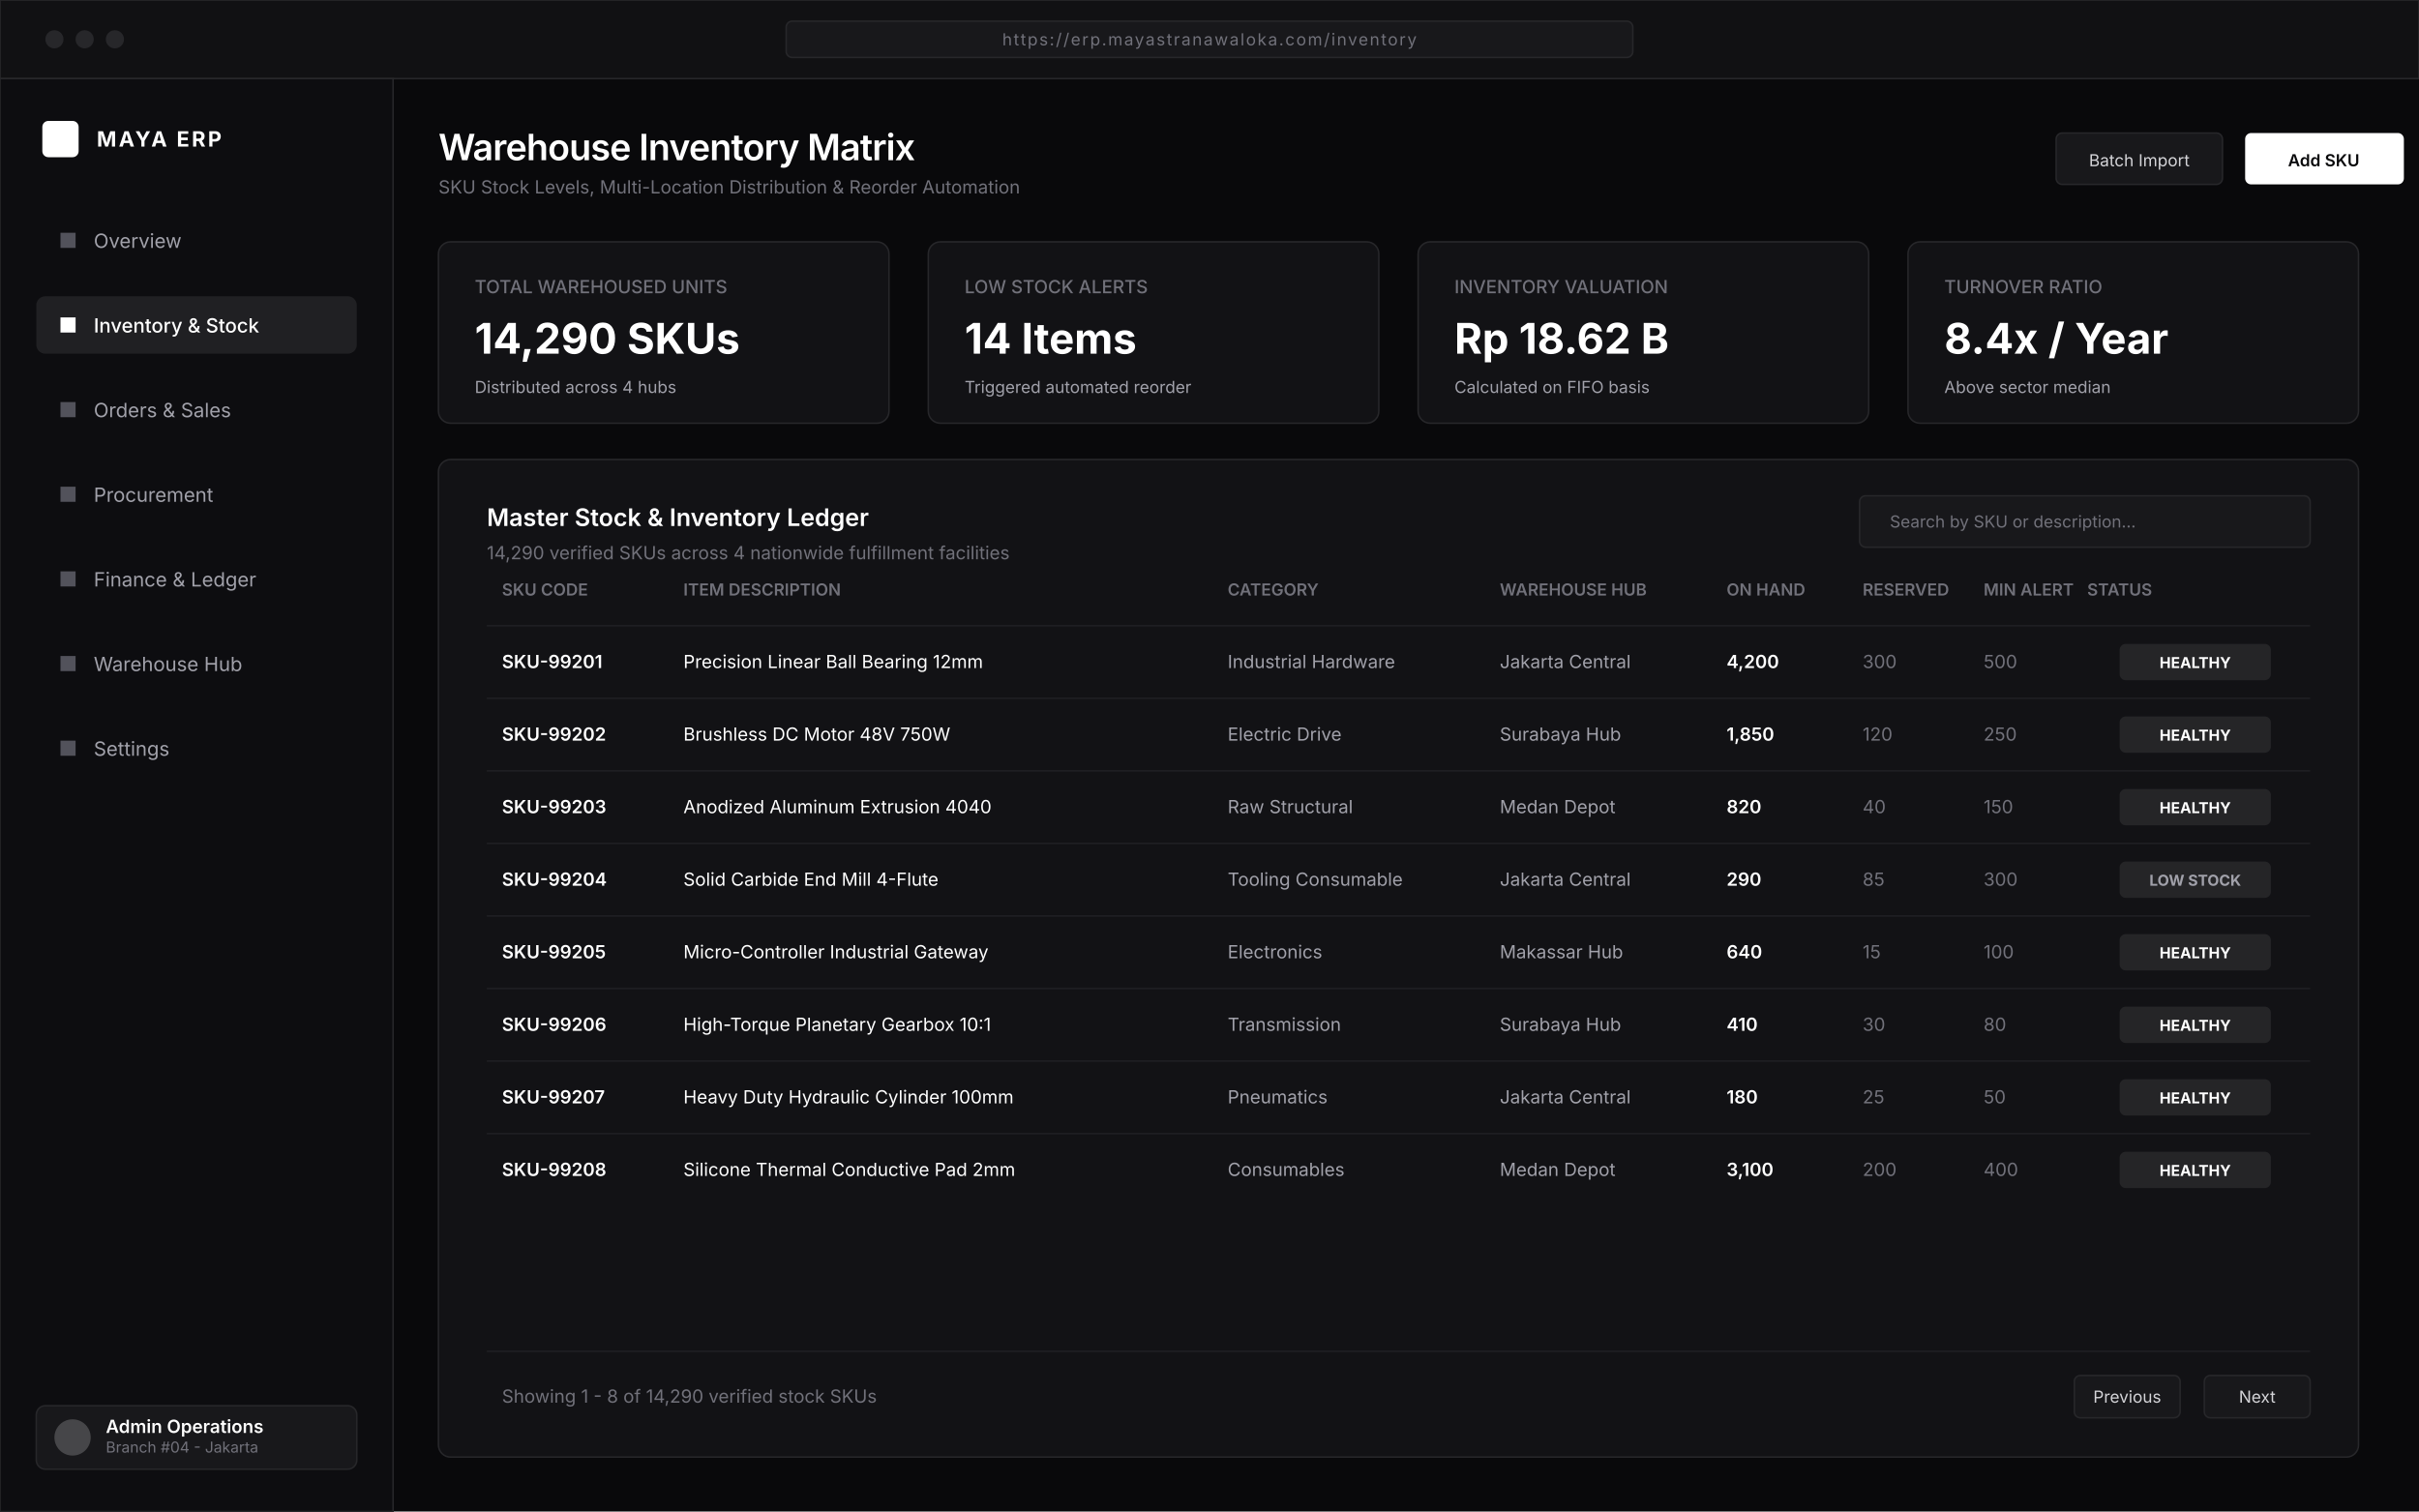
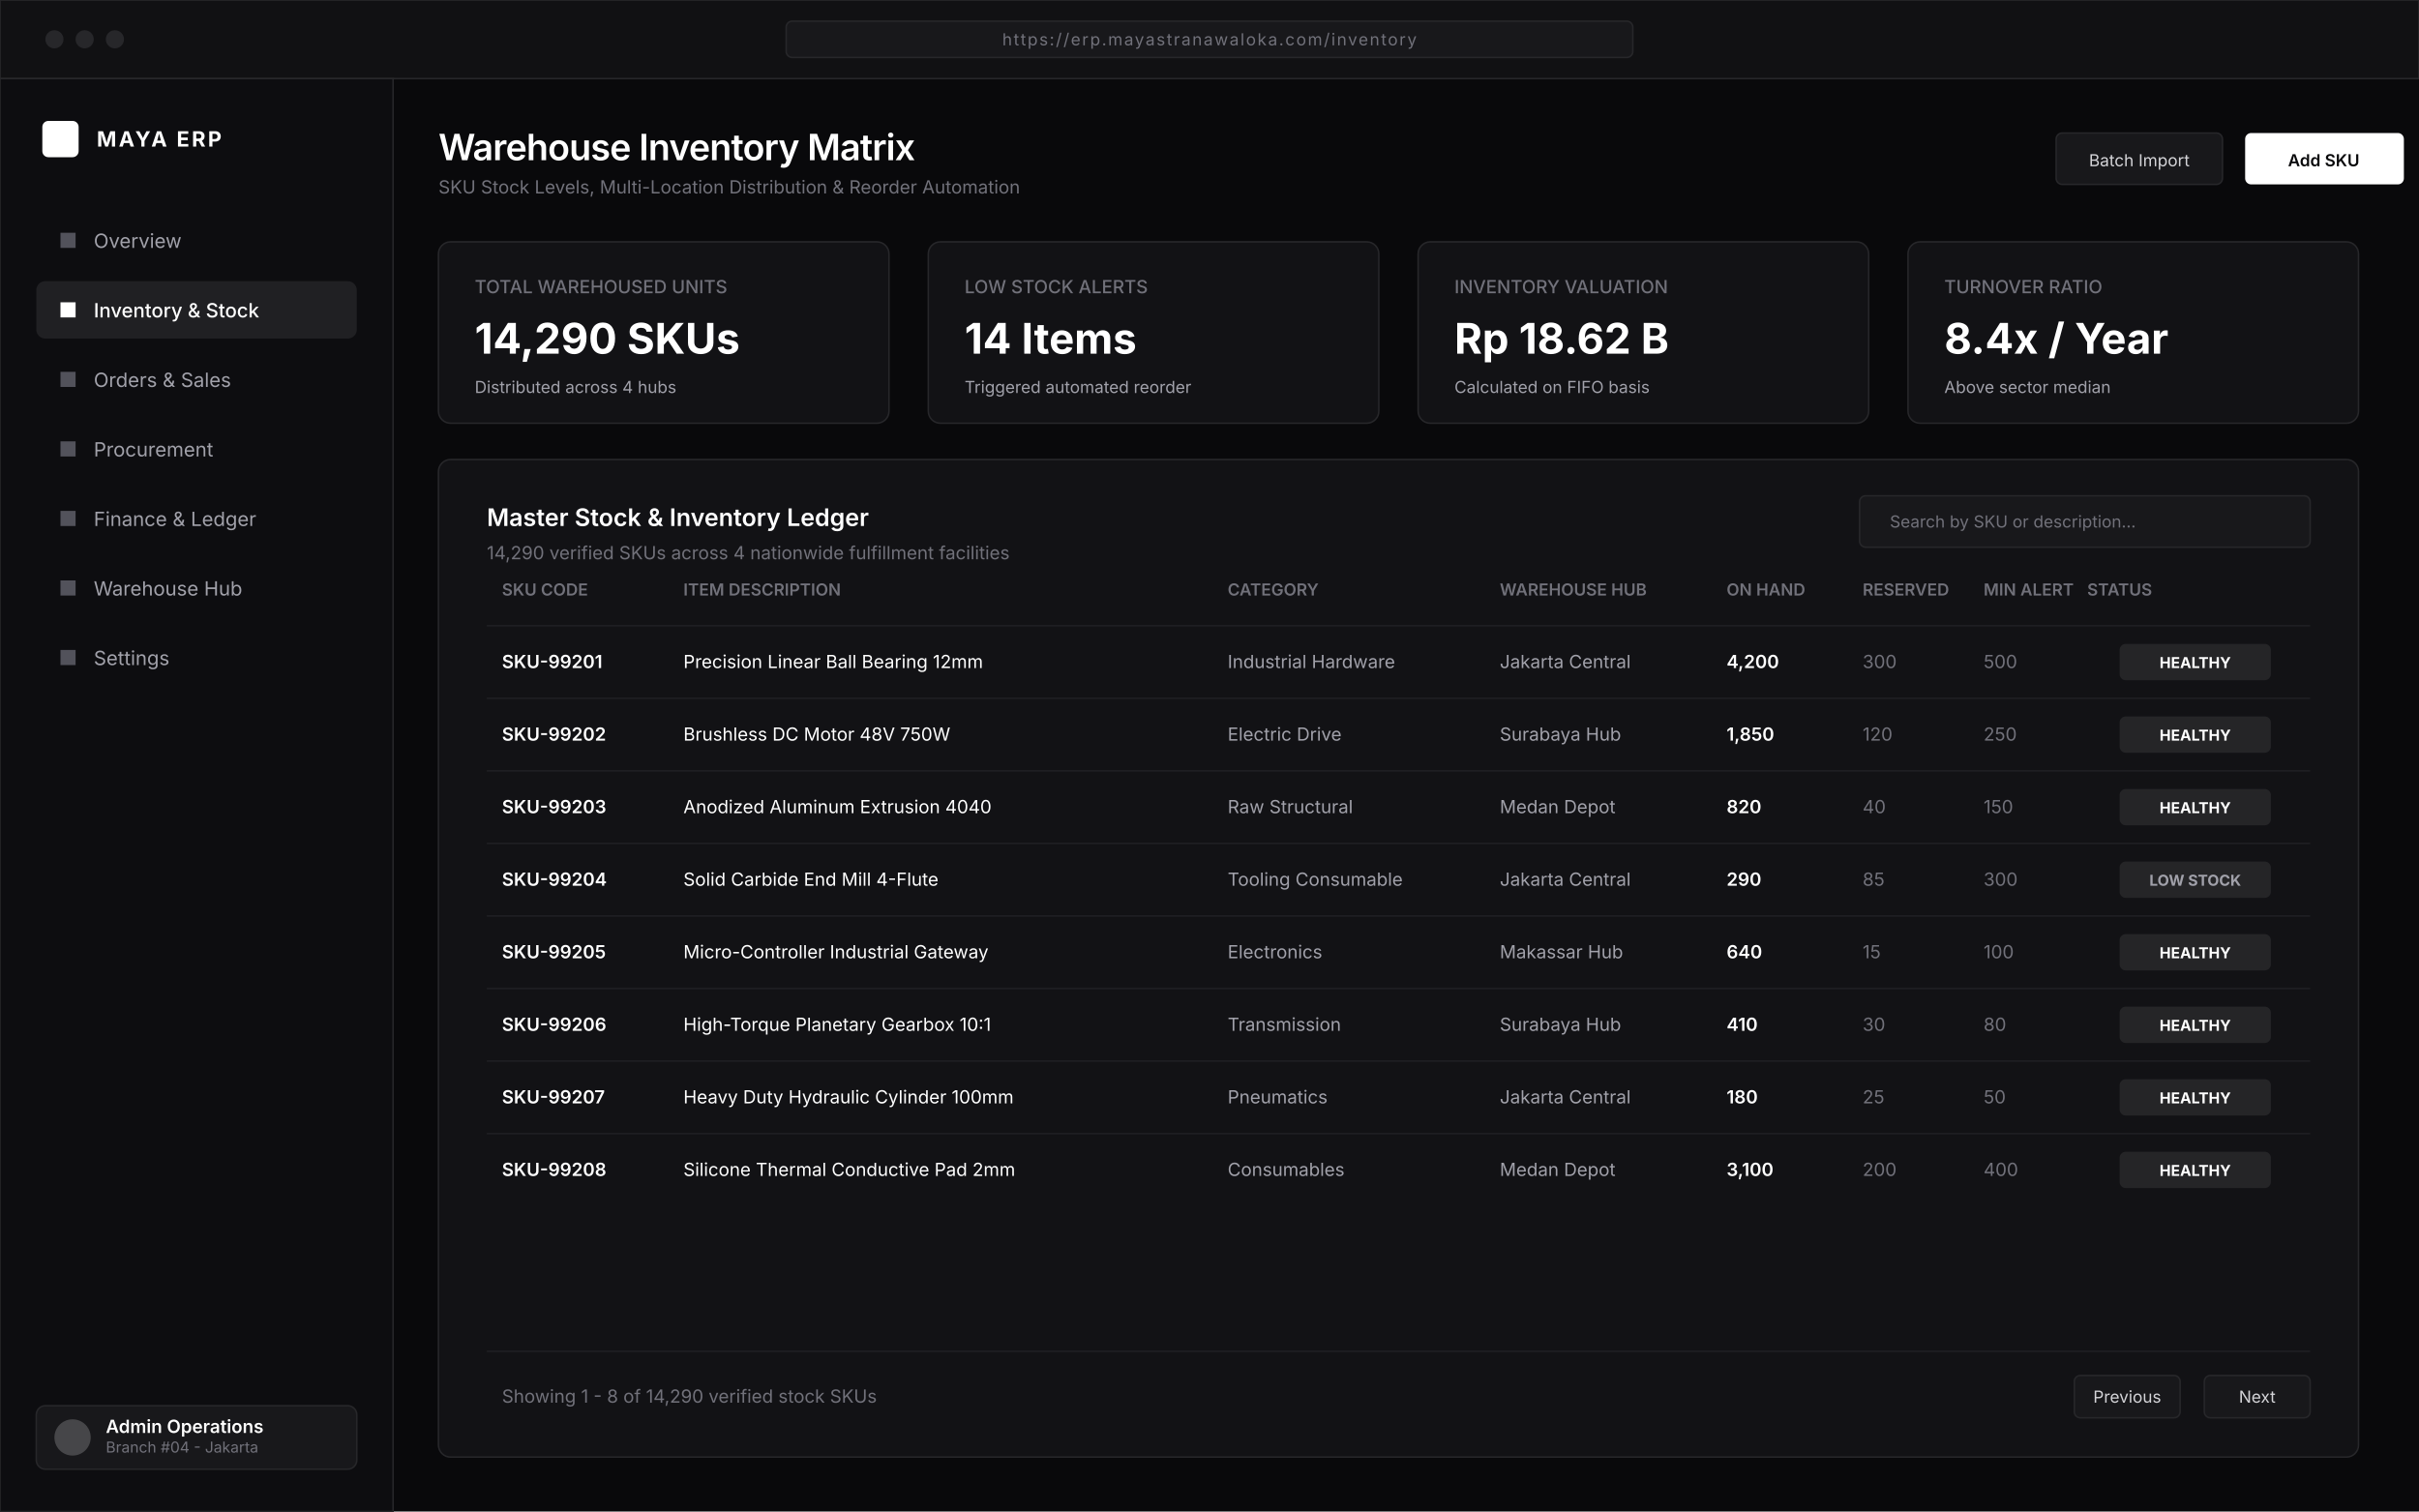
<svg xmlns="http://www.w3.org/2000/svg" viewBox="0 0 1600 1000" width="1600" height="1000" fill="none">
  <defs>
    <linearGradient id="chartGrad" x1="0" y1="0" x2="0" y2="1">
      <stop offset="0%" stop-color="#ffffff" stop-opacity="0.25" />
      <stop offset="100%" stop-color="#ffffff" stop-opacity="0.0" />
    </linearGradient>
    <linearGradient id="meterGrad" x1="0" y1="0" x2="1" y2="0">
      <stop offset="0%" stop-color="#ffffff" stop-opacity="0.8" />
      <stop offset="100%" stop-color="#ffffff" stop-opacity="0.2" />
    </linearGradient>
  </defs>
  <rect width="1600" height="1000" fill="#09090b" />
  <rect width="1600" height="52" fill="#111113" stroke="#27272a" stroke-width="1" />
  <circle cx="36" cy="26" r="6" fill="#27272a" />
  <circle cx="56" cy="26" r="6" fill="#27272a" />
  <circle cx="76" cy="26" r="6" fill="#27272a" />
  <rect x="520" y="14" width="560" height="24" rx="4" fill="#18181b" stroke="#27272a" stroke-width="1" />
  <text x="800" y="30" fill="#71717a" font-family="-apple-system, BlinkMacSystemFont, sans-serif" font-size="11" text-anchor="middle" letter-spacing="1">https://erp.mayastranawaloka.com/inventory</text>
  <rect x="0" y="52" width="260" height="948" fill="#0d0d10" stroke="#27272a" stroke-width="1" />
  <rect x="28" y="80" width="24" height="24" rx="4" fill="#ffffff" />
  <text x="64" y="97" fill="#ffffff" font-family="-apple-system, BlinkMacSystemFont, sans-serif" font-size="14" font-weight="700" letter-spacing="1.5">MAYA ERP</text>
  <g transform="translate(24, 140)">
    <rect x="16" y="14" width="10" height="10" fill="#52525b" />
    <text x="38" y="24" fill="#a1a1aa" font-family="-apple-system, BlinkMacSystemFont, sans-serif" font-size="13">Overview</text>
-     <rect x="0" y="56" width="212" height="38" rx="6" fill="#ffffff" fill-opacity="0.08" />
-     <rect x="16" y="70" width="10" height="10" fill="#ffffff" />
-     <text x="38" y="80" fill="#ffffff" font-family="-apple-system, BlinkMacSystemFont, sans-serif" font-size="13" font-weight="500">Inventory &amp; Stock</text>
-     <rect x="16" y="126" width="10" height="10" fill="#52525b" />
-     <text x="38" y="136" fill="#a1a1aa" font-family="-apple-system, BlinkMacSystemFont, sans-serif" font-size="13">Orders &amp; Sales</text>
-     <rect x="16" y="182" width="10" height="10" fill="#52525b" />
-     <text x="38" y="192" fill="#a1a1aa" font-family="-apple-system, BlinkMacSystemFont, sans-serif" font-size="13">Procurement</text>
-     <rect x="16" y="238" width="10" height="10" fill="#52525b" />
-     <text x="38" y="248" fill="#a1a1aa" font-family="-apple-system, BlinkMacSystemFont, sans-serif" font-size="13">Finance &amp; Ledger</text>
-     <rect x="16" y="294" width="10" height="10" fill="#52525b" />
-     <text x="38" y="304" fill="#a1a1aa" font-family="-apple-system, BlinkMacSystemFont, sans-serif" font-size="13">Warehouse Hub</text>
-     <rect x="16" y="350" width="10" height="10" fill="#52525b" />
-     <text x="38" y="360" fill="#a1a1aa" font-family="-apple-system, BlinkMacSystemFont, sans-serif" font-size="13">Settings</text>
+     <rect x="0" y="46" width="212" height="38" rx="6" fill="#ffffff" fill-opacity="0.08" />
+     <rect x="16" y="60" width="10" height="10" fill="#ffffff" />
+     <text x="38" y="70" fill="#ffffff" font-family="-apple-system, BlinkMacSystemFont, sans-serif" font-size="13" font-weight="500">Inventory &amp; Stock</text>
+     <rect x="16" y="106" width="10" height="10" fill="#52525b" />
+     <text x="38" y="116" fill="#a1a1aa" font-family="-apple-system, BlinkMacSystemFont, sans-serif" font-size="13">Orders &amp; Sales</text>
+     <rect x="16" y="152" width="10" height="10" fill="#52525b" />
+     <text x="38" y="162" fill="#a1a1aa" font-family="-apple-system, BlinkMacSystemFont, sans-serif" font-size="13">Procurement</text>
+     <rect x="16" y="198" width="10" height="10" fill="#52525b" />
+     <text x="38" y="208" fill="#a1a1aa" font-family="-apple-system, BlinkMacSystemFont, sans-serif" font-size="13">Finance &amp; Ledger</text>
+     <rect x="16" y="244" width="10" height="10" fill="#52525b" />
+     <text x="38" y="254" fill="#a1a1aa" font-family="-apple-system, BlinkMacSystemFont, sans-serif" font-size="13">Warehouse Hub</text>
+     <rect x="16" y="290" width="10" height="10" fill="#52525b" />
+     <text x="38" y="300" fill="#a1a1aa" font-family="-apple-system, BlinkMacSystemFont, sans-serif" font-size="13">Settings</text>
  </g>
  <rect x="24" y="930" width="212" height="42" rx="6" fill="#18181b" stroke="#27272a" stroke-width="1" />
  <circle cx="48" cy="951" r="12" fill="#ffffff" fill-opacity="0.2" />
  <text x="70" y="948" fill="#ffffff" font-family="-apple-system, BlinkMacSystemFont, sans-serif" font-size="12" font-weight="600">Admin Operations</text>
  <text x="70" y="961" fill="#71717a" font-family="-apple-system, BlinkMacSystemFont, sans-serif" font-size="10">Branch #04 - Jakarta</text>
  <g transform="translate(290, 80)">
    <text x="0" y="26" fill="#ffffff" font-family="-apple-system, BlinkMacSystemFont, sans-serif" font-size="24" font-weight="600" letter-spacing="-0.5">Warehouse Inventory Matrix</text>
    <text x="0" y="48" fill="#71717a" font-family="-apple-system, BlinkMacSystemFont, sans-serif" font-size="12">SKU Stock Levels, Multi-Location Distribution &amp; Reorder Automation</text>
    <rect x="1070" y="8" width="110" height="34" rx="4" fill="#18181b" stroke="#27272a" stroke-width="1" />
    <text x="1125" y="30" fill="#d4d4d8" font-family="-apple-system, BlinkMacSystemFont, sans-serif" font-size="11" text-anchor="middle">Batch Import</text>
    <rect x="1195" y="8" width="105" height="34" rx="4" fill="#ffffff" />
    <text x="1247" y="30" fill="#09090b" font-family="-apple-system, BlinkMacSystemFont, sans-serif" font-size="11" font-weight="600" text-anchor="middle">Add SKU</text>
  </g>
  <g transform="translate(290, 160)">
    <rect x="0" y="0" width="298" height="120" rx="8" fill="#121215" stroke="#27272a" stroke-width="1" />
    <text x="24" y="34" fill="#71717a" font-family="-apple-system, BlinkMacSystemFont, sans-serif" font-size="12" font-weight="500">TOTAL WAREHOUSED UNITS</text>
    <text x="24" y="74" fill="#ffffff" font-family="-apple-system, BlinkMacSystemFont, sans-serif" font-size="28" font-weight="700">14,290 SKUs</text>
    <text x="24" y="100" fill="#a1a1aa" font-family="-apple-system, BlinkMacSystemFont, sans-serif" font-size="11">Distributed across 4 hubs</text>
    <rect x="324" y="0" width="298" height="120" rx="8" fill="#121215" stroke="#27272a" stroke-width="1" />
    <text x="348" y="34" fill="#71717a" font-family="-apple-system, BlinkMacSystemFont, sans-serif" font-size="12" font-weight="500">LOW STOCK ALERTS</text>
    <text x="348" y="74" fill="#ffffff" font-family="-apple-system, BlinkMacSystemFont, sans-serif" font-size="28" font-weight="700">14 Items</text>
    <text x="348" y="100" fill="#a1a1aa" font-family="-apple-system, BlinkMacSystemFont, sans-serif" font-size="11">Triggered automated reorder</text>
    <rect x="648" y="0" width="298" height="120" rx="8" fill="#121215" stroke="#27272a" stroke-width="1" />
    <text x="672" y="34" fill="#71717a" font-family="-apple-system, BlinkMacSystemFont, sans-serif" font-size="12" font-weight="500">INVENTORY VALUATION</text>
    <text x="672" y="74" fill="#ffffff" font-family="-apple-system, BlinkMacSystemFont, sans-serif" font-size="28" font-weight="700">Rp 18.62 B</text>
    <text x="672" y="100" fill="#a1a1aa" font-family="-apple-system, BlinkMacSystemFont, sans-serif" font-size="11">Calculated on FIFO basis</text>
    <rect x="972" y="0" width="298" height="120" rx="8" fill="#121215" stroke="#27272a" stroke-width="1" />
    <text x="996" y="34" fill="#71717a" font-family="-apple-system, BlinkMacSystemFont, sans-serif" font-size="12" font-weight="500">TURNOVER RATIO</text>
    <text x="996" y="74" fill="#ffffff" font-family="-apple-system, BlinkMacSystemFont, sans-serif" font-size="28" font-weight="700">8.4x / Year</text>
    <text x="996" y="100" fill="#a1a1aa" font-family="-apple-system, BlinkMacSystemFont, sans-serif" font-size="11">Above sector median</text>
  </g>
  <g transform="translate(290, 304)">
    <rect x="0" y="0" width="1270" height="660" rx="8" fill="#121215" stroke="#27272a" stroke-width="1" />
    <text x="32" y="44" fill="#ffffff" font-family="-apple-system, BlinkMacSystemFont, sans-serif" font-size="16" font-weight="600">Master Stock &amp; Inventory Ledger</text>
    <text x="32" y="66" fill="#71717a" font-family="-apple-system, BlinkMacSystemFont, sans-serif" font-size="12">14,290 verified SKUs across 4 nationwide fulfillment facilities</text>
    <rect x="940" y="24" width="298" height="34" rx="4" fill="#18181b" stroke="#27272a" stroke-width="1" />
    <text x="960" y="45" fill="#71717a" font-family="-apple-system, BlinkMacSystemFont, sans-serif" font-size="11">Search by SKU or description...</text>
    <g transform="translate(32, 90)">
      <text x="10" y="0" fill="#71717a" font-family="-apple-system, BlinkMacSystemFont, sans-serif" font-size="11" font-weight="600">SKU CODE</text>
      <text x="130" y="0" fill="#71717a" font-family="-apple-system, BlinkMacSystemFont, sans-serif" font-size="11" font-weight="600">ITEM DESCRIPTION</text>
      <text x="490" y="0" fill="#71717a" font-family="-apple-system, BlinkMacSystemFont, sans-serif" font-size="11" font-weight="600">CATEGORY</text>
      <text x="670" y="0" fill="#71717a" font-family="-apple-system, BlinkMacSystemFont, sans-serif" font-size="11" font-weight="600">WAREHOUSE HUB</text>
      <text x="820" y="0" fill="#71717a" font-family="-apple-system, BlinkMacSystemFont, sans-serif" font-size="11" font-weight="600">ON HAND</text>
      <text x="910" y="0" fill="#71717a" font-family="-apple-system, BlinkMacSystemFont, sans-serif" font-size="11" font-weight="600">RESERVED</text>
      <text x="990" y="0" fill="#71717a" font-family="-apple-system, BlinkMacSystemFont, sans-serif" font-size="11" font-weight="600">MIN ALERT</text>
      <text x="1080" y="0" fill="#71717a" font-family="-apple-system, BlinkMacSystemFont, sans-serif" font-size="11" font-weight="600" text-anchor="middle">STATUS</text>
    </g>
    <g transform="translate(32, 110)">
      <line x1="0" y1="0" x2="1206" y2="0" stroke="#1f1f23" stroke-width="1" />
      <text x="10" y="28" fill="#ffffff" font-family="-apple-system, BlinkMacSystemFont, sans-serif" font-size="12" font-weight="600">SKU-99201</text>
      <text x="130" y="28" fill="#ffffff" font-family="-apple-system, BlinkMacSystemFont, sans-serif" font-size="12">Precision Linear Ball Bearing 12mm</text>
      <text x="490" y="28" fill="#a1a1aa" font-family="-apple-system, BlinkMacSystemFont, sans-serif" font-size="12">Industrial Hardware</text>
      <text x="670" y="28" fill="#a1a1aa" font-family="-apple-system, BlinkMacSystemFont, sans-serif" font-size="12">Jakarta Central</text>
      <text x="820" y="28" fill="#ffffff" font-family="-apple-system, BlinkMacSystemFont, sans-serif" font-size="12" font-weight="600">4,200</text>
      <text x="910" y="28" fill="#71717a" font-family="-apple-system, BlinkMacSystemFont, sans-serif" font-size="12">300</text>
      <text x="990" y="28" fill="#71717a" font-family="-apple-system, BlinkMacSystemFont, sans-serif" font-size="12">500</text>
      <rect x="1080" y="12" width="100" height="24" rx="4" fill="#ffffff" fill-opacity="0.08" />
      <text x="1130" y="28" fill="#ffffff" font-family="-apple-system, BlinkMacSystemFont, sans-serif" font-size="10" font-weight="700" text-anchor="middle">HEALTHY</text>
    </g>
    <g transform="translate(32, 158)">
      <line x1="0" y1="0" x2="1206" y2="0" stroke="#1f1f23" stroke-width="1" />
      <text x="10" y="28" fill="#ffffff" font-family="-apple-system, BlinkMacSystemFont, sans-serif" font-size="12" font-weight="600">SKU-99202</text>
      <text x="130" y="28" fill="#ffffff" font-family="-apple-system, BlinkMacSystemFont, sans-serif" font-size="12">Brushless DC Motor 48V 750W</text>
      <text x="490" y="28" fill="#a1a1aa" font-family="-apple-system, BlinkMacSystemFont, sans-serif" font-size="12">Electric Drive</text>
      <text x="670" y="28" fill="#a1a1aa" font-family="-apple-system, BlinkMacSystemFont, sans-serif" font-size="12">Surabaya Hub</text>
      <text x="820" y="28" fill="#ffffff" font-family="-apple-system, BlinkMacSystemFont, sans-serif" font-size="12" font-weight="600">1,850</text>
      <text x="910" y="28" fill="#71717a" font-family="-apple-system, BlinkMacSystemFont, sans-serif" font-size="12">120</text>
      <text x="990" y="28" fill="#71717a" font-family="-apple-system, BlinkMacSystemFont, sans-serif" font-size="12">250</text>
      <rect x="1080" y="12" width="100" height="24" rx="4" fill="#ffffff" fill-opacity="0.08" />
      <text x="1130" y="28" fill="#ffffff" font-family="-apple-system, BlinkMacSystemFont, sans-serif" font-size="10" font-weight="700" text-anchor="middle">HEALTHY</text>
    </g>
    <g transform="translate(32, 206)">
      <line x1="0" y1="0" x2="1206" y2="0" stroke="#1f1f23" stroke-width="1" />
      <text x="10" y="28" fill="#ffffff" font-family="-apple-system, BlinkMacSystemFont, sans-serif" font-size="12" font-weight="600">SKU-99203</text>
      <text x="130" y="28" fill="#ffffff" font-family="-apple-system, BlinkMacSystemFont, sans-serif" font-size="12">Anodized Aluminum Extrusion 4040</text>
      <text x="490" y="28" fill="#a1a1aa" font-family="-apple-system, BlinkMacSystemFont, sans-serif" font-size="12">Raw Structural</text>
      <text x="670" y="28" fill="#a1a1aa" font-family="-apple-system, BlinkMacSystemFont, sans-serif" font-size="12">Medan Depot</text>
      <text x="820" y="28" fill="#ffffff" font-family="-apple-system, BlinkMacSystemFont, sans-serif" font-size="12" font-weight="600">820</text>
      <text x="910" y="28" fill="#71717a" font-family="-apple-system, BlinkMacSystemFont, sans-serif" font-size="12">40</text>
      <text x="990" y="28" fill="#71717a" font-family="-apple-system, BlinkMacSystemFont, sans-serif" font-size="12">150</text>
      <rect x="1080" y="12" width="100" height="24" rx="4" fill="#ffffff" fill-opacity="0.08" />
      <text x="1130" y="28" fill="#ffffff" font-family="-apple-system, BlinkMacSystemFont, sans-serif" font-size="10" font-weight="700" text-anchor="middle">HEALTHY</text>
    </g>
    <g transform="translate(32, 254)">
      <line x1="0" y1="0" x2="1206" y2="0" stroke="#1f1f23" stroke-width="1" />
      <text x="10" y="28" fill="#ffffff" font-family="-apple-system, BlinkMacSystemFont, sans-serif" font-size="12" font-weight="600">SKU-99204</text>
      <text x="130" y="28" fill="#ffffff" font-family="-apple-system, BlinkMacSystemFont, sans-serif" font-size="12">Solid Carbide End Mill 4-Flute</text>
      <text x="490" y="28" fill="#a1a1aa" font-family="-apple-system, BlinkMacSystemFont, sans-serif" font-size="12">Tooling Consumable</text>
      <text x="670" y="28" fill="#a1a1aa" font-family="-apple-system, BlinkMacSystemFont, sans-serif" font-size="12">Jakarta Central</text>
      <text x="820" y="28" fill="#ffffff" font-family="-apple-system, BlinkMacSystemFont, sans-serif" font-size="12" font-weight="600">290</text>
      <text x="910" y="28" fill="#71717a" font-family="-apple-system, BlinkMacSystemFont, sans-serif" font-size="12">85</text>
      <text x="990" y="28" fill="#71717a" font-family="-apple-system, BlinkMacSystemFont, sans-serif" font-size="12">300</text>
      <rect x="1080" y="12" width="100" height="24" rx="4" fill="#ffffff" fill-opacity="0.08" />
      <text x="1130" y="28" fill="#a1a1aa" font-family="-apple-system, BlinkMacSystemFont, sans-serif" font-size="10" font-weight="700" text-anchor="middle">LOW STOCK</text>
    </g>
    <g transform="translate(32, 302)">
      <line x1="0" y1="0" x2="1206" y2="0" stroke="#1f1f23" stroke-width="1" />
      <text x="10" y="28" fill="#ffffff" font-family="-apple-system, BlinkMacSystemFont, sans-serif" font-size="12" font-weight="600">SKU-99205</text>
      <text x="130" y="28" fill="#ffffff" font-family="-apple-system, BlinkMacSystemFont, sans-serif" font-size="12">Micro-Controller Industrial Gateway</text>
      <text x="490" y="28" fill="#a1a1aa" font-family="-apple-system, BlinkMacSystemFont, sans-serif" font-size="12">Electronics</text>
      <text x="670" y="28" fill="#a1a1aa" font-family="-apple-system, BlinkMacSystemFont, sans-serif" font-size="12">Makassar Hub</text>
      <text x="820" y="28" fill="#ffffff" font-family="-apple-system, BlinkMacSystemFont, sans-serif" font-size="12" font-weight="600">640</text>
      <text x="910" y="28" fill="#71717a" font-family="-apple-system, BlinkMacSystemFont, sans-serif" font-size="12">15</text>
      <text x="990" y="28" fill="#71717a" font-family="-apple-system, BlinkMacSystemFont, sans-serif" font-size="12">100</text>
      <rect x="1080" y="12" width="100" height="24" rx="4" fill="#ffffff" fill-opacity="0.08" />
      <text x="1130" y="28" fill="#ffffff" font-family="-apple-system, BlinkMacSystemFont, sans-serif" font-size="10" font-weight="700" text-anchor="middle">HEALTHY</text>
    </g>
    <g transform="translate(32, 350)">
      <line x1="0" y1="0" x2="1206" y2="0" stroke="#1f1f23" stroke-width="1" />
      <text x="10" y="28" fill="#ffffff" font-family="-apple-system, BlinkMacSystemFont, sans-serif" font-size="12" font-weight="600">SKU-99206</text>
      <text x="130" y="28" fill="#ffffff" font-family="-apple-system, BlinkMacSystemFont, sans-serif" font-size="12">High-Torque Planetary Gearbox 10:1</text>
      <text x="490" y="28" fill="#a1a1aa" font-family="-apple-system, BlinkMacSystemFont, sans-serif" font-size="12">Transmission</text>
      <text x="670" y="28" fill="#a1a1aa" font-family="-apple-system, BlinkMacSystemFont, sans-serif" font-size="12">Surabaya Hub</text>
      <text x="820" y="28" fill="#ffffff" font-family="-apple-system, BlinkMacSystemFont, sans-serif" font-size="12" font-weight="600">410</text>
      <text x="910" y="28" fill="#71717a" font-family="-apple-system, BlinkMacSystemFont, sans-serif" font-size="12">30</text>
      <text x="990" y="28" fill="#71717a" font-family="-apple-system, BlinkMacSystemFont, sans-serif" font-size="12">80</text>
      <rect x="1080" y="12" width="100" height="24" rx="4" fill="#ffffff" fill-opacity="0.08" />
      <text x="1130" y="28" fill="#ffffff" font-family="-apple-system, BlinkMacSystemFont, sans-serif" font-size="10" font-weight="700" text-anchor="middle">HEALTHY</text>
    </g>
    <g transform="translate(32, 398)">
      <line x1="0" y1="0" x2="1206" y2="0" stroke="#1f1f23" stroke-width="1" />
      <text x="10" y="28" fill="#ffffff" font-family="-apple-system, BlinkMacSystemFont, sans-serif" font-size="12" font-weight="600">SKU-99207</text>
      <text x="130" y="28" fill="#ffffff" font-family="-apple-system, BlinkMacSystemFont, sans-serif" font-size="12">Heavy Duty Hydraulic Cylinder 100mm</text>
      <text x="490" y="28" fill="#a1a1aa" font-family="-apple-system, BlinkMacSystemFont, sans-serif" font-size="12">Pneumatics</text>
      <text x="670" y="28" fill="#a1a1aa" font-family="-apple-system, BlinkMacSystemFont, sans-serif" font-size="12">Jakarta Central</text>
      <text x="820" y="28" fill="#ffffff" font-family="-apple-system, BlinkMacSystemFont, sans-serif" font-size="12" font-weight="600">180</text>
      <text x="910" y="28" fill="#71717a" font-family="-apple-system, BlinkMacSystemFont, sans-serif" font-size="12">25</text>
      <text x="990" y="28" fill="#71717a" font-family="-apple-system, BlinkMacSystemFont, sans-serif" font-size="12">50</text>
      <rect x="1080" y="12" width="100" height="24" rx="4" fill="#ffffff" fill-opacity="0.08" />
      <text x="1130" y="28" fill="#ffffff" font-family="-apple-system, BlinkMacSystemFont, sans-serif" font-size="10" font-weight="700" text-anchor="middle">HEALTHY</text>
    </g>
    <g transform="translate(32, 446)">
      <line x1="0" y1="0" x2="1206" y2="0" stroke="#1f1f23" stroke-width="1" />
      <text x="10" y="28" fill="#ffffff" font-family="-apple-system, BlinkMacSystemFont, sans-serif" font-size="12" font-weight="600">SKU-99208</text>
      <text x="130" y="28" fill="#ffffff" font-family="-apple-system, BlinkMacSystemFont, sans-serif" font-size="12">Silicone Thermal Conductive Pad 2mm</text>
      <text x="490" y="28" fill="#a1a1aa" font-family="-apple-system, BlinkMacSystemFont, sans-serif" font-size="12">Consumables</text>
      <text x="670" y="28" fill="#a1a1aa" font-family="-apple-system, BlinkMacSystemFont, sans-serif" font-size="12">Medan Depot</text>
      <text x="820" y="28" fill="#ffffff" font-family="-apple-system, BlinkMacSystemFont, sans-serif" font-size="12" font-weight="600">3,100</text>
      <text x="910" y="28" fill="#71717a" font-family="-apple-system, BlinkMacSystemFont, sans-serif" font-size="12">200</text>
      <text x="990" y="28" fill="#71717a" font-family="-apple-system, BlinkMacSystemFont, sans-serif" font-size="12">400</text>
      <rect x="1080" y="12" width="100" height="24" rx="4" fill="#ffffff" fill-opacity="0.08" />
      <text x="1130" y="28" fill="#ffffff" font-family="-apple-system, BlinkMacSystemFont, sans-serif" font-size="10" font-weight="700" text-anchor="middle">HEALTHY</text>
    </g>
    <g transform="translate(32, 590)">
      <line x1="0" y1="0" x2="1206" y2="0" stroke="#1f1f23" stroke-width="1" />
      <text x="10" y="34" fill="#71717a" font-family="-apple-system, BlinkMacSystemFont, sans-serif" font-size="12">Showing 1 - 8 of 14,290 verified stock SKUs</text>
      <rect x="1050" y="16" width="70" height="28" rx="4" fill="#18181b" stroke="#27272a" stroke-width="1" />
      <text x="1085" y="34" fill="#d4d4d8" font-family="-apple-system, BlinkMacSystemFont, sans-serif" font-size="11" text-anchor="middle">Previous</text>
      <rect x="1136" y="16" width="70" height="28" rx="4" fill="#18181b" stroke="#27272a" stroke-width="1" />
      <text x="1171" y="34" fill="#d4d4d8" font-family="-apple-system, BlinkMacSystemFont, sans-serif" font-size="11" text-anchor="middle">Next</text>
    </g>
  </g>
</svg>
